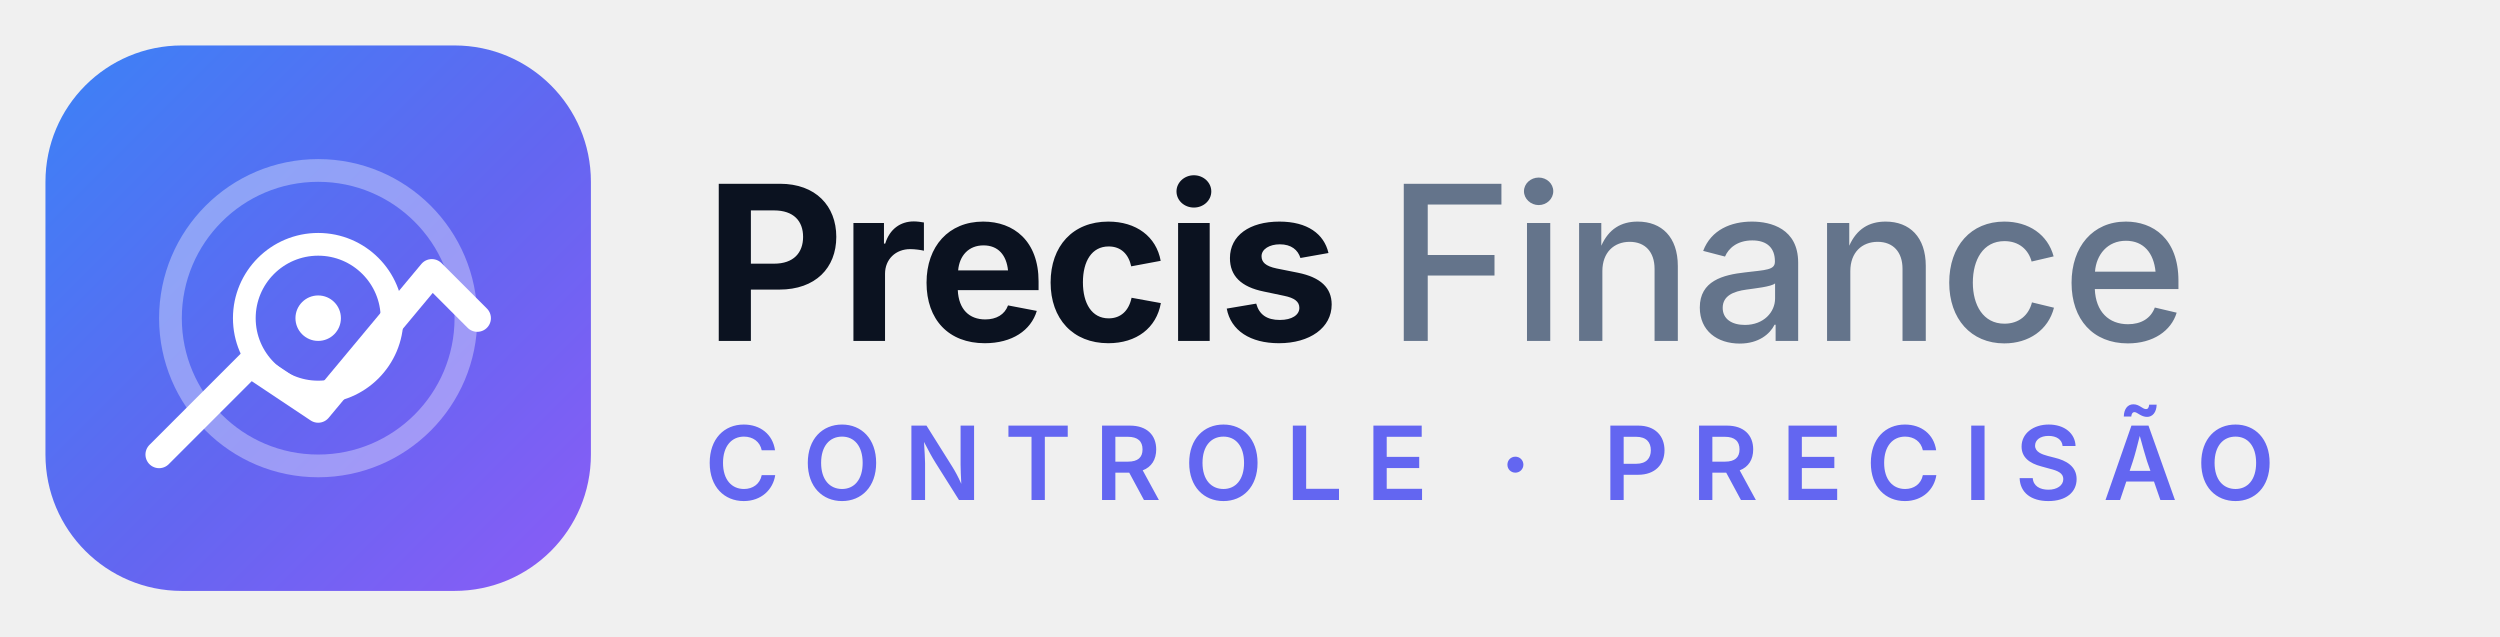
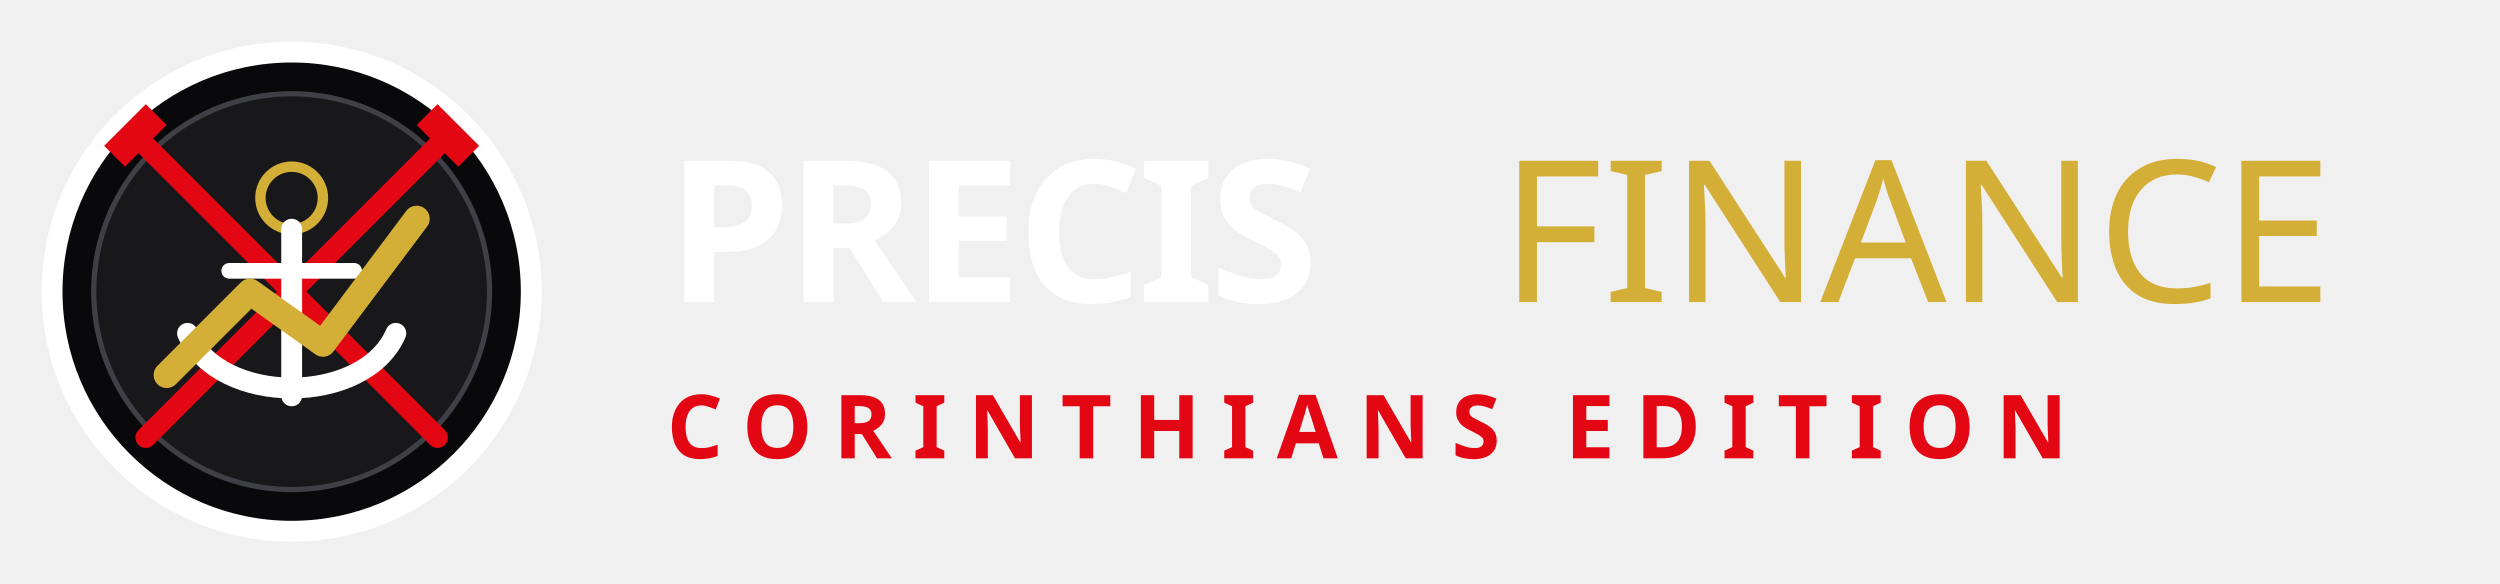
- <svg xmlns="http://www.w3.org/2000/svg" viewBox="0 0 220 56" role="img" aria-label="Precis Finance">
-   <defs>
-     <linearGradient id="pfg" x1="0" y1="0" x2="1" y2="1">
-       <stop offset="0%" stop-color="#3b82f6" />
-       <stop offset="55%" stop-color="#6366f1" />
-       <stop offset="100%" stop-color="#8b5cf6" />
-     </linearGradient>
-   </defs>
+ <svg xmlns="http://www.w3.org/2000/svg" viewBox="0 0 240 56" role="img" aria-label="Precis Finance - Corinthians Edition">
  <g transform="translate(4,4)">
-     <rect width="48" height="48" rx="12" fill="url(#pfg)" />
-     <circle cx="24" cy="24" r="13" fill="none" stroke="#ffffff" stroke-opacity=".35" stroke-width="2" />
-     <circle cx="24" cy="24" r="6.5" fill="none" stroke="#ffffff" stroke-width="2" />
-     <circle cx="24" cy="24" r="2" fill="#ffffff" />
-     <path d="M10 36 L18 28 L24 32 L34 20 L38 24" fill="none" stroke="#ffffff" stroke-width="2.4" stroke-linecap="round" stroke-linejoin="round" />
+     <circle cx="24" cy="24" r="23" fill="#09090b" stroke="#ffffff" stroke-width="2" />
+     <circle cx="24" cy="24" r="19" fill="#18181b" stroke="#3f3f46" stroke-width="0.5" />
+     <g stroke="#E30613" stroke-width="2" stroke-linecap="round" fill="none">
+       <line x1="10" y1="38" x2="38" y2="10" />
+       <path d="M 36 8 L 40 12 L 42 10 L 38 6 Z" fill="#E30613" stroke="none" />
+       <line x1="38" y1="38" x2="10" y2="10" />
+       <path d="M 12 8 L 8 12 L 6 10 L 10 6 Z" fill="#E30613" stroke="none" />
+     </g>
+     <g fill="none" stroke="#ffffff" stroke-width="1.5" stroke-linecap="round" stroke-linejoin="round">
+       <circle cx="24" cy="15" r="3" stroke="#D4AF37" stroke-width="1" />
+       <line x1="24" y1="18" x2="24" y2="34" stroke="#ffffff" stroke-width="2" />
+       <line x1="18" y1="22" x2="30" y2="22" />
+       <path d="M 14 28 C 17 35, 31 35, 34 28" stroke="#ffffff" stroke-width="2" />
+     </g>
+     <path d="M 12 32 L 20 24 L 27 29 L 36 17" fill="none" stroke="#D4AF37" stroke-width="2.5" stroke-linecap="round" stroke-linejoin="round" />
  </g>
-   <g font-family="Sora, ui-sans-serif, system-ui, -apple-system, Segoe UI, sans-serif" fill="#0b1220">
-     <text x="62" y="30" font-size="19" font-weight="700" letter-spacing="-0.4">Precis</text>
-     <text x="122" y="30" font-size="19" font-weight="500" letter-spacing="-0.2" fill="#64748b">Finance</text>
-     <text x="62" y="44" font-size="9" font-weight="600" letter-spacing="2" fill="#6366f1">CONTROLE · PRECISÃO</text>
+   <g font-family="Montserrat, Unbounded, system-ui, sans-serif" fill="#ffffff">
+     <text x="64" y="29" font-size="19" font-weight="900" letter-spacing="-0.5" fill="#ffffff">PRECIS</text>
+     <text x="144" y="29" font-size="19" font-weight="400" letter-spacing="0" fill="#D4AF37">FINANCE</text>
+     <text x="64" y="44" font-size="8.5" font-weight="700" letter-spacing="2" fill="#E30613">CORINTHIANS EDITION</text>
  </g>
</svg>
